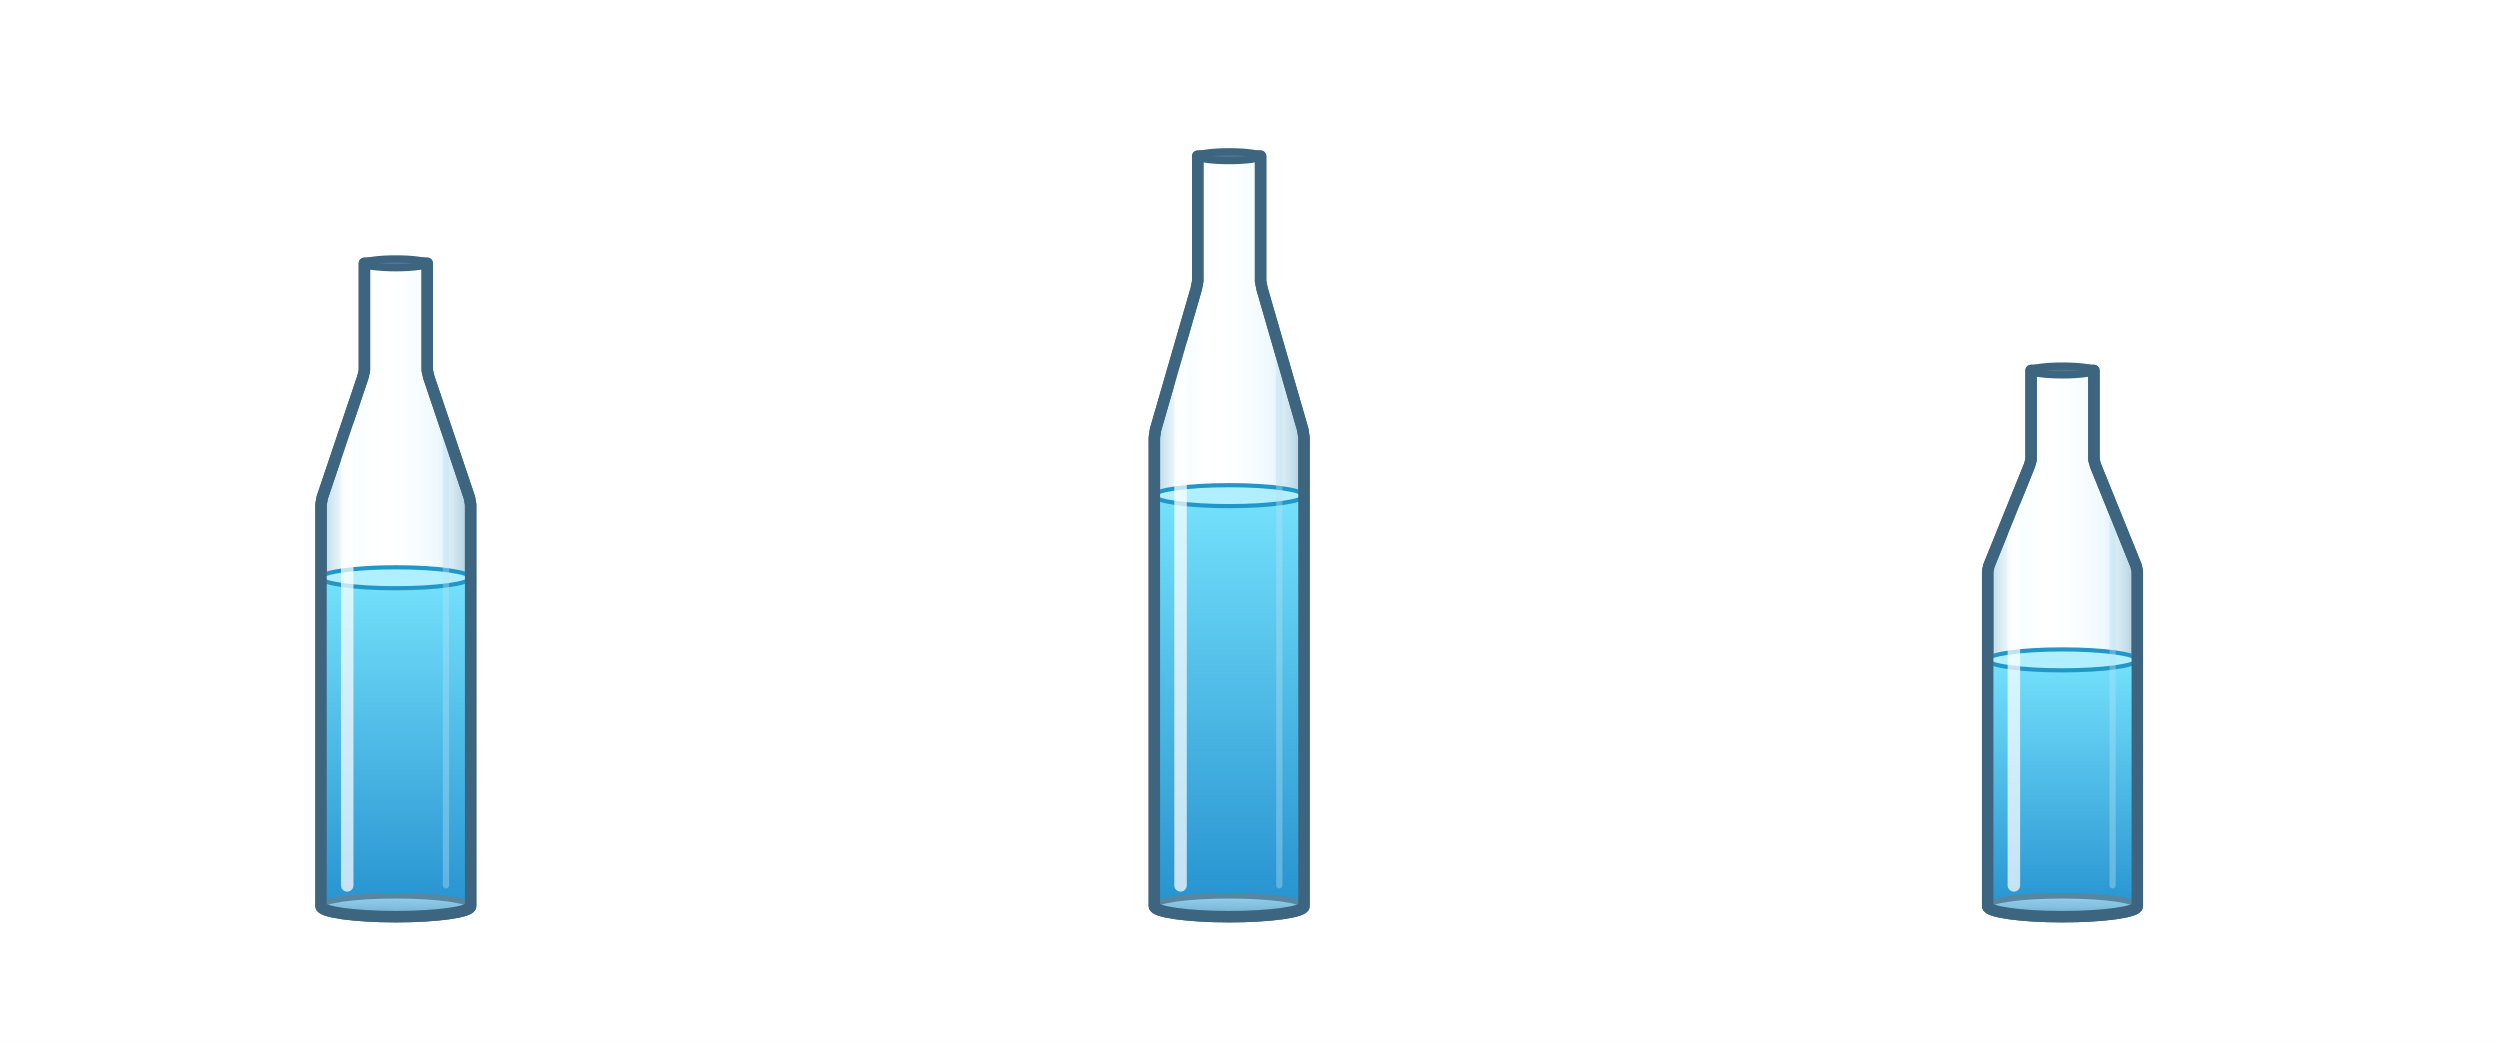
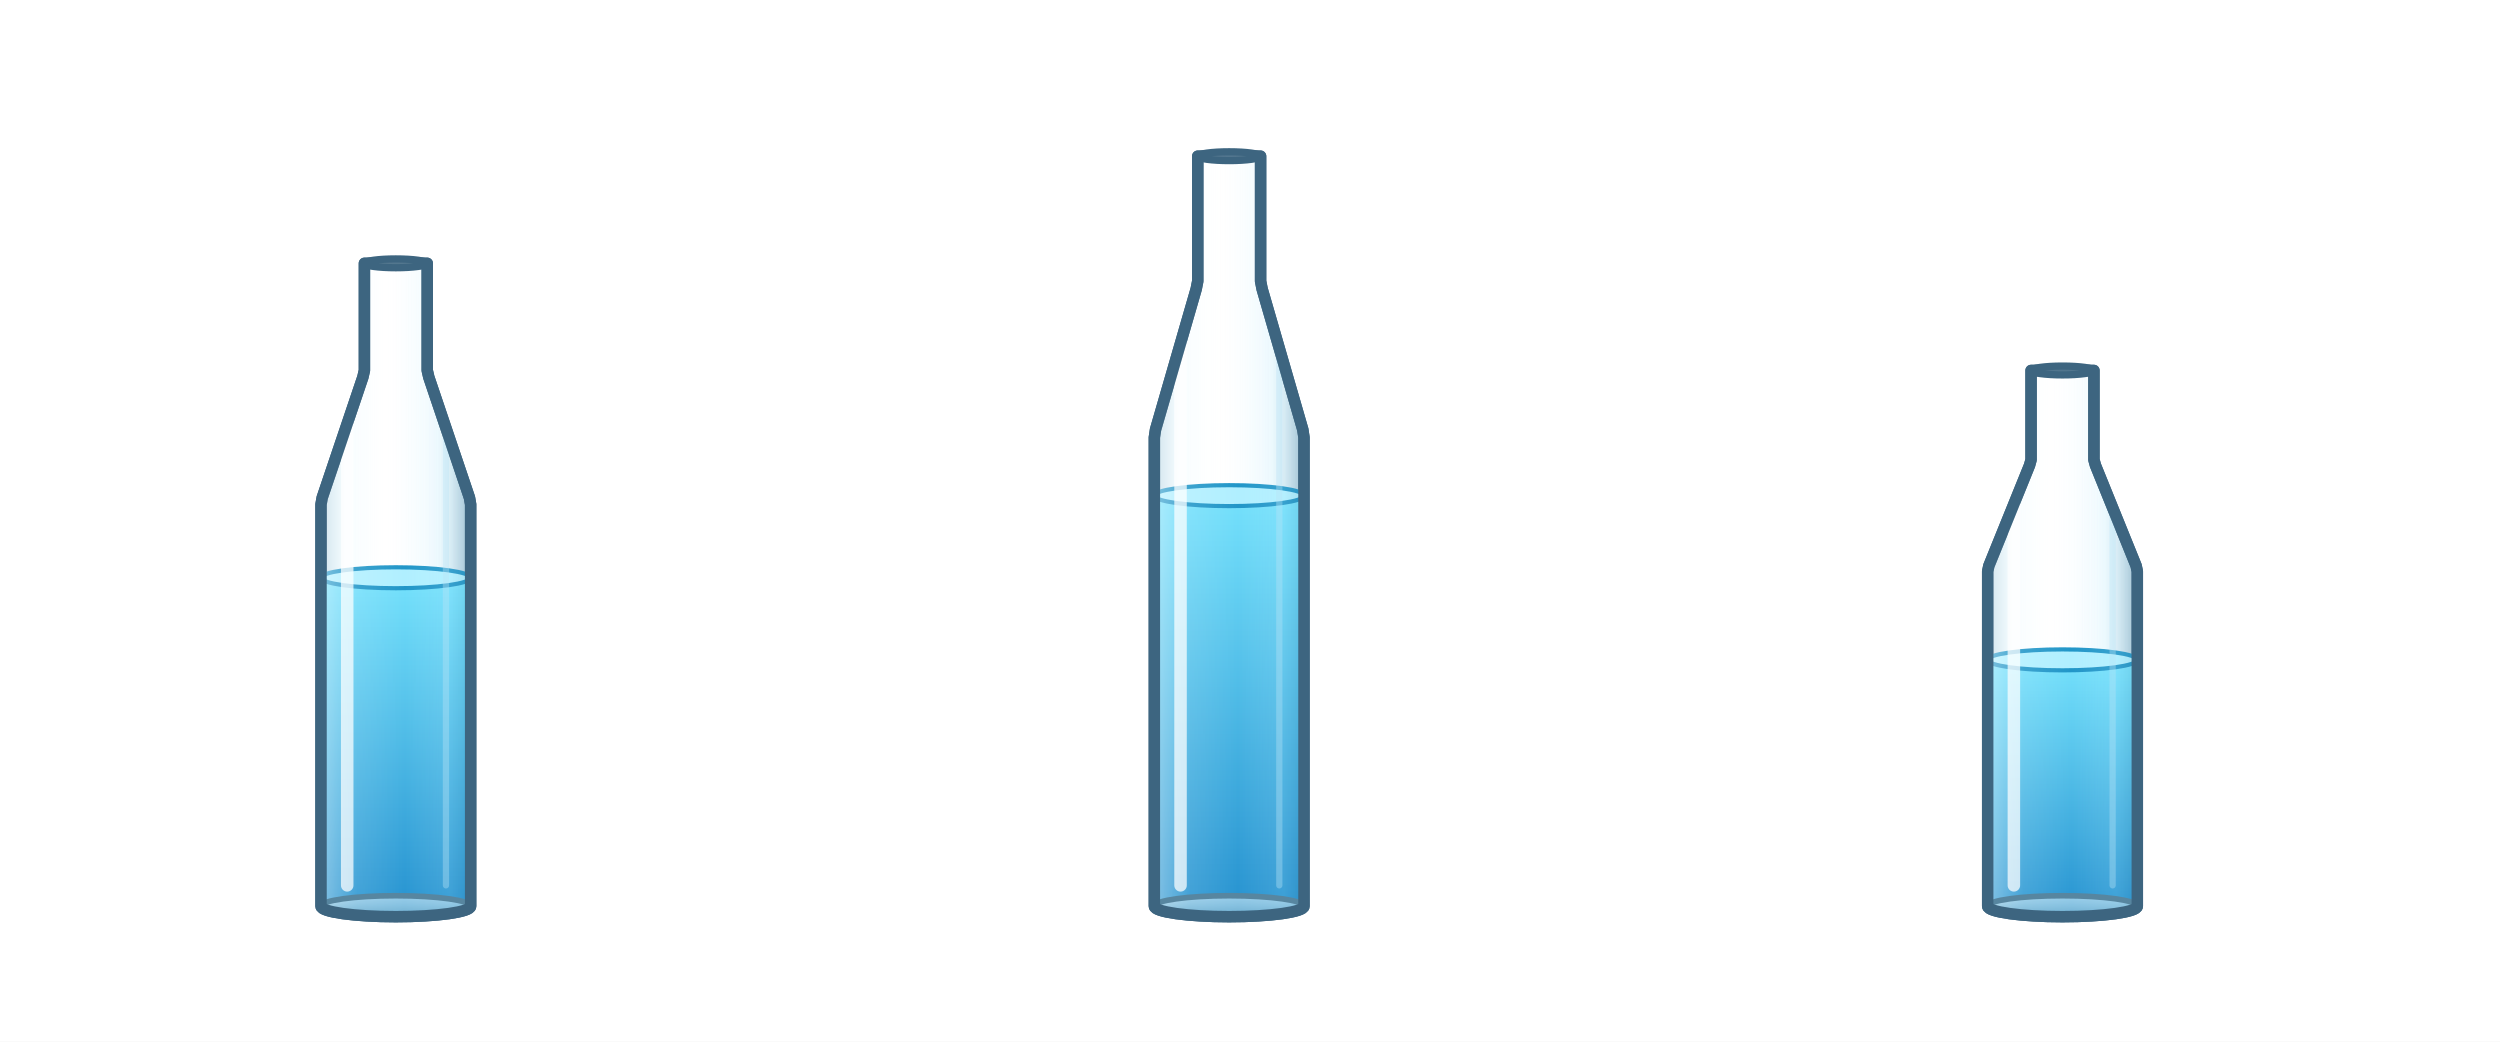
<svg xmlns="http://www.w3.org/2000/svg" width="1200" height="500" viewBox="0 0 1200 500">
  <defs>
    <linearGradient id="glass">
      <stop stop-color="#91bfd5" stop-opacity=".7" />
      <stop offset=".17" stop-color="#eafaff" stop-opacity=".5" />
      <stop offset=".43" stop-color="white" stop-opacity=".12" />
      <stop offset=".78" stop-color="#d8f2fc" stop-opacity=".45" />
      <stop offset="1" stop-color="#8bb9d0" stop-opacity=".75" />
    </linearGradient>
    <linearGradient id="water" x2="0" y2="1">
      <stop stop-color="#74e1fc" />
      <stop offset="1" stop-color="#238fce" />
    </linearGradient>
    <linearGradient id="baseGlass" x2="0" y2="1">
      <stop stop-color="#f1fcff" stop-opacity=".55" />
      <stop offset="1" stop-color="#86b8d0" stop-opacity=".7" />
    </linearGradient>
    <linearGradient id="rim" x2="0" y2="1">
      <stop stop-color="#9cc9dc" stop-opacity=".3" />
      <stop offset=".5" stop-color="white" stop-opacity=".1" />
      <stop offset="1" stop-color="#bce0ed" stop-opacity=".45" />
    </linearGradient>
+     <linearGradient id="brillo">
+       <stop stop-color="white" stop-opacity=".42" />
+       <stop offset=".24" stop-color="white" stop-opacity=".12" />
+       <stop offset=".56" stop-color="white" stop-opacity="0" />
+       <stop offset=".86" stop-color="#d6f5ff" stop-opacity=".12" />
+       <stop offset="1" stop-color="#456f89" stop-opacity=".14" />
+     </linearGradient>
  </defs>
  <rect width="1200" height="500" fill="white" />
  <defs>
    <clipPath id="body0">
      <path d="M154.09,434.973 L154.09,431.758 L154.09,428.544 L154.09,425.33 L154.09,422.115 L154.09,418.901 L154.09,415.687 L154.09,412.473 L154.09,409.258 L154.09,406.044 L154.09,402.83 L154.09,399.615 L154.09,396.401 L154.09,393.187 L154.09,389.973 L154.09,386.758 L154.09,383.544 L154.09,380.33 L154.09,377.115 L154.09,373.901 L154.09,370.687 L154.09,367.473 L154.09,364.258 L154.09,361.044 L154.09,357.83 L154.09,354.615 L154.09,351.401 L154.09,348.187 L154.09,344.973 L154.09,341.758 L154.09,338.544 L154.09,335.33 L154.09,332.115 L154.09,328.901 L154.09,325.687 L154.09,322.473 L154.09,319.258 L154.09,316.044 L154.09,312.83 L154.09,309.615 L154.09,306.401 L154.09,303.187 L154.09,299.973 L154.09,296.758 L154.09,293.544 L154.09,290.33 L154.09,287.115 L154.09,283.901 L154.09,280.687 L154.09,277.473 L154.09,274.258 L154.09,271.044 L154.09,267.83 L154.09,264.615 L154.09,261.401 L154.09,258.187 L154.09,254.973 L154.09,251.758 L154.09,248.544 L154.09,245.33 L154.09,242.115 L154.654,238.901 L155.739,235.687 L156.824,232.473 L157.908,229.258 L158.993,226.044 L160.078,222.83 L161.163,219.615 L162.248,216.401 L163.332,213.187 L164.417,209.973 L165.502,206.758 L166.587,203.544 L167.672,200.33 L168.756,197.115 L169.841,193.901 L170.926,190.687 L172.011,187.473 L173.095,184.258 L174.18,181.044 L174.918,177.83 L174.918,174.615 L174.918,171.401 L174.918,168.187 L174.918,164.973 L174.918,161.758 L174.918,158.544 L174.918,155.33 L174.918,152.115 L174.918,148.901 L174.918,145.687 L174.918,142.473 L174.918,139.258 L174.918,136.044 L174.918,132.83 L174.918,129.615 L174.918,126.401 L205.082,126.401 L205.082,129.615 L205.082,132.83 L205.082,136.044 L205.082,139.258 L205.082,142.473 L205.082,145.687 L205.082,148.901 L205.082,152.115 L205.082,155.33 L205.082,158.544 L205.082,161.758 L205.082,164.973 L205.082,168.187 L205.082,171.401 L205.082,174.615 L205.082,177.83 L205.82,181.044 L206.905,184.258 L207.989,187.473 L209.074,190.687 L210.159,193.901 L211.244,197.115 L212.328,200.33 L213.413,203.544 L214.498,206.758 L215.583,209.973 L216.668,213.187 L217.752,216.401 L218.837,219.615 L219.922,222.83 L221.007,226.044 L222.092,229.258 L223.176,232.473 L224.261,235.687 L225.346,238.901 L225.91,242.115 L225.91,245.33 L225.91,248.544 L225.91,251.758 L225.91,254.973 L225.91,258.187 L225.91,261.401 L225.91,264.615 L225.91,267.83 L225.91,271.044 L225.91,274.258 L225.91,277.473 L225.91,280.687 L225.91,283.901 L225.91,287.115 L225.91,290.33 L225.91,293.544 L225.91,296.758 L225.91,299.973 L225.91,303.187 L225.91,306.401 L225.91,309.615 L225.91,312.83 L225.91,316.044 L225.91,319.258 L225.91,322.473 L225.91,325.687 L225.91,328.901 L225.91,332.115 L225.91,335.33 L225.91,338.544 L225.91,341.758 L225.91,344.973 L225.91,348.187 L225.91,351.401 L225.91,354.615 L225.91,357.83 L225.91,361.044 L225.91,364.258 L225.91,367.473 L225.91,370.687 L225.91,373.901 L225.91,377.115 L225.91,380.33 L225.91,383.544 L225.91,386.758 L225.91,389.973 L225.91,393.187 L225.91,396.401 L225.91,399.615 L225.91,402.83 L225.91,406.044 L225.91,409.258 L225.91,412.473 L225.91,415.687 L225.91,418.901 L225.91,422.115 L225.91,425.33 L225.91,428.544 L225.91,431.758 L225.91,434.973 A35.91,5.027 0 0 1 154.09,434.973 Z" />
    </clipPath>
  </defs>
  <path d="M154.09,434.973 L154.09,431.758 L154.09,428.544 L154.09,425.33 L154.09,422.115 L154.09,418.901 L154.09,415.687 L154.09,412.473 L154.09,409.258 L154.09,406.044 L154.09,402.83 L154.09,399.615 L154.09,396.401 L154.09,393.187 L154.09,389.973 L154.09,386.758 L154.09,383.544 L154.09,380.33 L154.09,377.115 L154.09,373.901 L154.09,370.687 L154.09,367.473 L154.09,364.258 L154.09,361.044 L154.09,357.83 L154.09,354.615 L154.09,351.401 L154.09,348.187 L154.09,344.973 L154.09,341.758 L154.09,338.544 L154.09,335.33 L154.09,332.115 L154.09,328.901 L154.09,325.687 L154.09,322.473 L154.09,319.258 L154.09,316.044 L154.09,312.83 L154.09,309.615 L154.09,306.401 L154.09,303.187 L154.09,299.973 L154.09,296.758 L154.09,293.544 L154.09,290.33 L154.09,287.115 L154.09,283.901 L154.09,280.687 L154.09,277.473 L154.09,274.258 L154.09,271.044 L154.09,267.83 L154.09,264.615 L154.09,261.401 L154.09,258.187 L154.09,254.973 L154.09,251.758 L154.09,248.544 L154.09,245.33 L154.09,242.115 L154.654,238.901 L155.739,235.687 L156.824,232.473 L157.908,229.258 L158.993,226.044 L160.078,222.83 L161.163,219.615 L162.248,216.401 L163.332,213.187 L164.417,209.973 L165.502,206.758 L166.587,203.544 L167.672,200.33 L168.756,197.115 L169.841,193.901 L170.926,190.687 L172.011,187.473 L173.095,184.258 L174.18,181.044 L174.918,177.83 L174.918,174.615 L174.918,171.401 L174.918,168.187 L174.918,164.973 L174.918,161.758 L174.918,158.544 L174.918,155.33 L174.918,152.115 L174.918,148.901 L174.918,145.687 L174.918,142.473 L174.918,139.258 L174.918,136.044 L174.918,132.83 L174.918,129.615 L174.918,126.401 L205.082,126.401 L205.082,129.615 L205.082,132.83 L205.082,136.044 L205.082,139.258 L205.082,142.473 L205.082,145.687 L205.082,148.901 L205.082,152.115 L205.082,155.33 L205.082,158.544 L205.082,161.758 L205.082,164.973 L205.082,168.187 L205.082,171.401 L205.082,174.615 L205.082,177.83 L205.82,181.044 L206.905,184.258 L207.989,187.473 L209.074,190.687 L210.159,193.901 L211.244,197.115 L212.328,200.33 L213.413,203.544 L214.498,206.758 L215.583,209.973 L216.668,213.187 L217.752,216.401 L218.837,219.615 L219.922,222.83 L221.007,226.044 L222.092,229.258 L223.176,232.473 L224.261,235.687 L225.346,238.901 L225.91,242.115 L225.91,245.33 L225.91,248.544 L225.91,251.758 L225.91,254.973 L225.91,258.187 L225.91,261.401 L225.91,264.615 L225.91,267.83 L225.91,271.044 L225.91,274.258 L225.91,277.473 L225.91,280.687 L225.91,283.901 L225.91,287.115 L225.91,290.33 L225.91,293.544 L225.91,296.758 L225.91,299.973 L225.91,303.187 L225.91,306.401 L225.91,309.615 L225.91,312.83 L225.91,316.044 L225.91,319.258 L225.91,322.473 L225.91,325.687 L225.91,328.901 L225.91,332.115 L225.91,335.33 L225.91,338.544 L225.91,341.758 L225.91,344.973 L225.91,348.187 L225.91,351.401 L225.91,354.615 L225.91,357.83 L225.91,361.044 L225.91,364.258 L225.91,367.473 L225.91,370.687 L225.91,373.901 L225.91,377.115 L225.91,380.33 L225.91,383.544 L225.91,386.758 L225.91,389.973 L225.91,393.187 L225.91,396.401 L225.91,399.615 L225.91,402.83 L225.91,406.044 L225.91,409.258 L225.91,412.473 L225.91,415.687 L225.91,418.901 L225.91,422.115 L225.91,425.33 L225.91,428.544 L225.91,431.758 L225.91,434.973 A35.91,5.027 0 0 1 154.09,434.973 Z" fill="url(#glass)" stroke="#3d6580" stroke-width="5.5" stroke-linejoin="round" />
  <g clip-path="url(#body0)">
    <rect x="0" y="277.324" width="400" height="166.677" fill="url(#water)" />
    <ellipse cx="190" cy="277.324" rx="35.91" ry="5.027" fill="#b0efff" stroke="#2196c8" stroke-width="2" />
    <path d="M166.659 138.401 L166.659 424.973" stroke="white" stroke-opacity=".72" stroke-width="6" stroke-linecap="round" />
    <path d="M214.06 140.401 L214.06 424.973" stroke="#b5e3f6" stroke-opacity=".38" stroke-width="3" stroke-linecap="round" />
  </g>
+   <g aria-hidden="true" clip-path="url(#body0)">
+     <rect x="154.09" y="126.401" width="71.82" height="313.599" fill="url(#brillo)" />
+   </g>
+   <path d="M177.633,125.979 A12.669,1.373 0 0 1 202.367,125.979" fill="none" stroke="white" stroke-opacity=".9" stroke-width="2.8" stroke-linecap="round" />
  <ellipse data-base="true" cx="190" cy="434.973" rx="35.91" ry="5.027" fill="url(#baseGlass)" stroke="#5786a0" stroke-width="2.7" />
  <path d="M154.09,434.973 L154.09,431.758 L154.09,428.544 L154.09,425.33 L154.09,422.115 L154.09,418.901 L154.09,415.687 L154.09,412.473 L154.09,409.258 L154.09,406.044 L154.09,402.83 L154.09,399.615 L154.09,396.401 L154.09,393.187 L154.09,389.973 L154.09,386.758 L154.09,383.544 L154.09,380.33 L154.09,377.115 L154.09,373.901 L154.09,370.687 L154.09,367.473 L154.09,364.258 L154.09,361.044 L154.09,357.83 L154.09,354.615 L154.09,351.401 L154.09,348.187 L154.09,344.973 L154.09,341.758 L154.09,338.544 L154.09,335.33 L154.09,332.115 L154.09,328.901 L154.09,325.687 L154.09,322.473 L154.09,319.258 L154.09,316.044 L154.09,312.83 L154.09,309.615 L154.09,306.401 L154.09,303.187 L154.09,299.973 L154.09,296.758 L154.09,293.544 L154.09,290.33 L154.09,287.115 L154.09,283.901 L154.09,280.687 L154.09,277.473 L154.09,274.258 L154.09,271.044 L154.09,267.83 L154.09,264.615 L154.09,261.401 L154.09,258.187 L154.09,254.973 L154.09,251.758 L154.09,248.544 L154.09,245.33 L154.09,242.115 L154.654,238.901 L155.739,235.687 L156.824,232.473 L157.908,229.258 L158.993,226.044 L160.078,222.83 L161.163,219.615 L162.248,216.401 L163.332,213.187 L164.417,209.973 L165.502,206.758 L166.587,203.544 L167.672,200.33 L168.756,197.115 L169.841,193.901 L170.926,190.687 L172.011,187.473 L173.095,184.258 L174.18,181.044 L174.918,177.83 L174.918,174.615 L174.918,171.401 L174.918,168.187 L174.918,164.973 L174.918,161.758 L174.918,158.544 L174.918,155.33 L174.918,152.115 L174.918,148.901 L174.918,145.687 L174.918,142.473 L174.918,139.258 L174.918,136.044 L174.918,132.83 L174.918,129.615 L174.918,126.401 L205.082,126.401 L205.082,129.615 L205.082,132.83 L205.082,136.044 L205.082,139.258 L205.082,142.473 L205.082,145.687 L205.082,148.901 L205.082,152.115 L205.082,155.33 L205.082,158.544 L205.082,161.758 L205.082,164.973 L205.082,168.187 L205.082,171.401 L205.082,174.615 L205.082,177.83 L205.82,181.044 L206.905,184.258 L207.989,187.473 L209.074,190.687 L210.159,193.901 L211.244,197.115 L212.328,200.33 L213.413,203.544 L214.498,206.758 L215.583,209.973 L216.668,213.187 L217.752,216.401 L218.837,219.615 L219.922,222.83 L221.007,226.044 L222.092,229.258 L223.176,232.473 L224.261,235.687 L225.346,238.901 L225.91,242.115 L225.91,245.33 L225.91,248.544 L225.91,251.758 L225.91,254.973 L225.91,258.187 L225.91,261.401 L225.91,264.615 L225.91,267.83 L225.91,271.044 L225.91,274.258 L225.91,277.473 L225.91,280.687 L225.91,283.901 L225.91,287.115 L225.91,290.33 L225.91,293.544 L225.91,296.758 L225.91,299.973 L225.91,303.187 L225.91,306.401 L225.91,309.615 L225.91,312.83 L225.91,316.044 L225.91,319.258 L225.91,322.473 L225.91,325.687 L225.91,328.901 L225.91,332.115 L225.91,335.33 L225.91,338.544 L225.91,341.758 L225.91,344.973 L225.91,348.187 L225.91,351.401 L225.91,354.615 L225.91,357.83 L225.91,361.044 L225.91,364.258 L225.91,367.473 L225.91,370.687 L225.91,373.901 L225.91,377.115 L225.91,380.33 L225.91,383.544 L225.91,386.758 L225.91,389.973 L225.91,393.187 L225.91,396.401 L225.91,399.615 L225.91,402.83 L225.91,406.044 L225.91,409.258 L225.91,412.473 L225.91,415.687 L225.91,418.901 L225.91,422.115 L225.91,425.33 L225.91,428.544 L225.91,431.758 L225.91,434.973 A35.91,5.027 0 0 1 154.09,434.973 Z" fill="none" stroke="#3d6580" stroke-width="5.5" stroke-linejoin="round" />
  <ellipse cx="190" cy="126.401" rx="15.082" ry="2.111" fill="url(#rim)" stroke="#3d6580" stroke-width="3.5" />
  <defs>
    <clipPath id="body1">
      <path d="M554.09,434.973 L554.09,431.223 L554.09,427.473 L554.09,423.723 L554.09,419.973 L554.09,416.223 L554.09,412.473 L554.09,408.723 L554.09,404.973 L554.09,401.223 L554.09,397.473 L554.09,393.723 L554.09,389.973 L554.09,386.223 L554.09,382.473 L554.09,378.723 L554.09,374.973 L554.09,371.223 L554.09,367.473 L554.09,363.723 L554.09,359.973 L554.09,356.223 L554.09,352.473 L554.09,348.723 L554.09,344.973 L554.09,341.223 L554.09,337.473 L554.09,333.723 L554.09,329.973 L554.09,326.223 L554.09,322.473 L554.09,318.723 L554.09,314.973 L554.09,311.223 L554.09,307.473 L554.09,303.723 L554.09,299.973 L554.09,296.223 L554.09,292.473 L554.09,288.723 L554.09,284.973 L554.09,281.223 L554.09,277.473 L554.09,273.723 L554.09,269.973 L554.09,266.223 L554.09,262.473 L554.09,258.723 L554.09,254.973 L554.09,251.223 L554.09,247.473 L554.09,243.723 L554.09,239.973 L554.09,236.223 L554.09,232.473 L554.09,228.723 L554.09,224.973 L554.09,221.223 L554.09,217.473 L554.09,213.723 L554.09,209.973 L554.654,206.223 L555.739,202.473 L556.824,198.723 L557.908,194.973 L558.993,191.223 L560.078,187.473 L561.163,183.723 L562.248,179.973 L563.332,176.223 L564.417,172.473 L565.502,168.723 L566.587,164.973 L567.672,161.223 L568.756,157.473 L569.841,153.723 L570.926,149.973 L572.011,146.223 L573.095,142.473 L574.18,138.723 L574.918,134.973 L574.918,131.223 L574.918,127.473 L574.918,123.723 L574.918,119.973 L574.918,116.223 L574.918,112.473 L574.918,108.723 L574.918,104.973 L574.918,101.223 L574.918,97.473 L574.918,93.723 L574.918,89.973 L574.918,86.223 L574.918,82.473 L574.918,78.723 L574.918,74.973 L605.082,74.973 L605.082,78.723 L605.082,82.473 L605.082,86.223 L605.082,89.973 L605.082,93.723 L605.082,97.473 L605.082,101.223 L605.082,104.973 L605.082,108.723 L605.082,112.473 L605.082,116.223 L605.082,119.973 L605.082,123.723 L605.082,127.473 L605.082,131.223 L605.082,134.973 L605.82,138.723 L606.905,142.473 L607.989,146.223 L609.074,149.973 L610.159,153.723 L611.244,157.473 L612.328,161.223 L613.413,164.973 L614.498,168.723 L615.583,172.473 L616.668,176.223 L617.752,179.973 L618.837,183.723 L619.922,187.473 L621.007,191.223 L622.092,194.973 L623.176,198.723 L624.261,202.473 L625.346,206.223 L625.91,209.973 L625.91,213.723 L625.91,217.473 L625.91,221.223 L625.91,224.973 L625.91,228.723 L625.91,232.473 L625.91,236.223 L625.91,239.973 L625.91,243.723 L625.91,247.473 L625.91,251.223 L625.91,254.973 L625.91,258.723 L625.91,262.473 L625.91,266.223 L625.91,269.973 L625.91,273.723 L625.91,277.473 L625.91,281.223 L625.91,284.973 L625.91,288.723 L625.91,292.473 L625.91,296.223 L625.91,299.973 L625.91,303.723 L625.91,307.473 L625.91,311.223 L625.91,314.973 L625.91,318.723 L625.91,322.473 L625.91,326.223 L625.91,329.973 L625.91,333.723 L625.91,337.473 L625.91,341.223 L625.91,344.973 L625.91,348.723 L625.91,352.473 L625.91,356.223 L625.91,359.973 L625.91,363.723 L625.91,367.473 L625.91,371.223 L625.91,374.973 L625.91,378.723 L625.91,382.473 L625.91,386.223 L625.91,389.973 L625.91,393.723 L625.91,397.473 L625.91,401.223 L625.91,404.973 L625.91,408.723 L625.91,412.473 L625.91,416.223 L625.91,419.973 L625.91,423.723 L625.91,427.473 L625.91,431.223 L625.91,434.973 A35.91,5.027 0 0 1 554.09,434.973 Z" />
    </clipPath>
  </defs>
  <path d="M554.09,434.973 L554.09,431.223 L554.09,427.473 L554.09,423.723 L554.09,419.973 L554.09,416.223 L554.09,412.473 L554.09,408.723 L554.09,404.973 L554.09,401.223 L554.09,397.473 L554.09,393.723 L554.09,389.973 L554.09,386.223 L554.09,382.473 L554.09,378.723 L554.09,374.973 L554.09,371.223 L554.09,367.473 L554.09,363.723 L554.09,359.973 L554.09,356.223 L554.09,352.473 L554.09,348.723 L554.09,344.973 L554.09,341.223 L554.09,337.473 L554.09,333.723 L554.09,329.973 L554.09,326.223 L554.09,322.473 L554.09,318.723 L554.09,314.973 L554.09,311.223 L554.09,307.473 L554.09,303.723 L554.09,299.973 L554.09,296.223 L554.09,292.473 L554.09,288.723 L554.09,284.973 L554.09,281.223 L554.09,277.473 L554.09,273.723 L554.09,269.973 L554.09,266.223 L554.09,262.473 L554.09,258.723 L554.09,254.973 L554.09,251.223 L554.09,247.473 L554.09,243.723 L554.09,239.973 L554.09,236.223 L554.09,232.473 L554.09,228.723 L554.09,224.973 L554.09,221.223 L554.09,217.473 L554.09,213.723 L554.09,209.973 L554.654,206.223 L555.739,202.473 L556.824,198.723 L557.908,194.973 L558.993,191.223 L560.078,187.473 L561.163,183.723 L562.248,179.973 L563.332,176.223 L564.417,172.473 L565.502,168.723 L566.587,164.973 L567.672,161.223 L568.756,157.473 L569.841,153.723 L570.926,149.973 L572.011,146.223 L573.095,142.473 L574.18,138.723 L574.918,134.973 L574.918,131.223 L574.918,127.473 L574.918,123.723 L574.918,119.973 L574.918,116.223 L574.918,112.473 L574.918,108.723 L574.918,104.973 L574.918,101.223 L574.918,97.473 L574.918,93.723 L574.918,89.973 L574.918,86.223 L574.918,82.473 L574.918,78.723 L574.918,74.973 L605.082,74.973 L605.082,78.723 L605.082,82.473 L605.082,86.223 L605.082,89.973 L605.082,93.723 L605.082,97.473 L605.082,101.223 L605.082,104.973 L605.082,108.723 L605.082,112.473 L605.082,116.223 L605.082,119.973 L605.082,123.723 L605.082,127.473 L605.082,131.223 L605.082,134.973 L605.82,138.723 L606.905,142.473 L607.989,146.223 L609.074,149.973 L610.159,153.723 L611.244,157.473 L612.328,161.223 L613.413,164.973 L614.498,168.723 L615.583,172.473 L616.668,176.223 L617.752,179.973 L618.837,183.723 L619.922,187.473 L621.007,191.223 L622.092,194.973 L623.176,198.723 L624.261,202.473 L625.346,206.223 L625.91,209.973 L625.91,213.723 L625.91,217.473 L625.91,221.223 L625.91,224.973 L625.91,228.723 L625.91,232.473 L625.91,236.223 L625.91,239.973 L625.91,243.723 L625.91,247.473 L625.91,251.223 L625.91,254.973 L625.91,258.723 L625.91,262.473 L625.91,266.223 L625.91,269.973 L625.91,273.723 L625.91,277.473 L625.91,281.223 L625.91,284.973 L625.91,288.723 L625.91,292.473 L625.91,296.223 L625.91,299.973 L625.91,303.723 L625.91,307.473 L625.91,311.223 L625.91,314.973 L625.91,318.723 L625.91,322.473 L625.91,326.223 L625.91,329.973 L625.91,333.723 L625.91,337.473 L625.91,341.223 L625.91,344.973 L625.91,348.723 L625.91,352.473 L625.91,356.223 L625.91,359.973 L625.91,363.723 L625.91,367.473 L625.91,371.223 L625.91,374.973 L625.91,378.723 L625.91,382.473 L625.91,386.223 L625.91,389.973 L625.91,393.723 L625.91,397.473 L625.91,401.223 L625.91,404.973 L625.91,408.723 L625.91,412.473 L625.91,416.223 L625.91,419.973 L625.91,423.723 L625.91,427.473 L625.91,431.223 L625.91,434.973 A35.91,5.027 0 0 1 554.09,434.973 Z" fill="url(#glass)" stroke="#3d6580" stroke-width="5.5" stroke-linejoin="round" />
  <g clip-path="url(#body1)">
    <rect x="400" y="237.909" width="400" height="206.091" fill="url(#water)" />
    <ellipse cx="590" cy="237.909" rx="35.91" ry="5.027" fill="#b0efff" stroke="#2196c8" stroke-width="2" />
    <path d="M566.659 86.973 L566.659 424.973" stroke="white" stroke-opacity=".72" stroke-width="6" stroke-linecap="round" />
    <path d="M614.06 88.973 L614.06 424.973" stroke="#b5e3f6" stroke-opacity=".38" stroke-width="3" stroke-linecap="round" />
  </g>
+   <g aria-hidden="true" clip-path="url(#body1)">
+     <rect x="554.09" y="74.973" width="71.82" height="365.027" fill="url(#brillo)" />
+   </g>
+   <path d="M577.633,74.55 A12.669,1.373 0 0 1 602.367,74.55" fill="none" stroke="white" stroke-opacity=".9" stroke-width="2.8" stroke-linecap="round" />
  <ellipse data-base="true" cx="590" cy="434.973" rx="35.91" ry="5.027" fill="url(#baseGlass)" stroke="#5786a0" stroke-width="2.7" />
  <path d="M554.09,434.973 L554.09,431.223 L554.09,427.473 L554.09,423.723 L554.09,419.973 L554.09,416.223 L554.09,412.473 L554.09,408.723 L554.09,404.973 L554.09,401.223 L554.09,397.473 L554.09,393.723 L554.09,389.973 L554.09,386.223 L554.09,382.473 L554.09,378.723 L554.09,374.973 L554.09,371.223 L554.09,367.473 L554.09,363.723 L554.09,359.973 L554.09,356.223 L554.09,352.473 L554.09,348.723 L554.09,344.973 L554.09,341.223 L554.09,337.473 L554.09,333.723 L554.09,329.973 L554.09,326.223 L554.09,322.473 L554.09,318.723 L554.09,314.973 L554.09,311.223 L554.09,307.473 L554.09,303.723 L554.09,299.973 L554.09,296.223 L554.09,292.473 L554.09,288.723 L554.09,284.973 L554.09,281.223 L554.09,277.473 L554.09,273.723 L554.09,269.973 L554.09,266.223 L554.09,262.473 L554.09,258.723 L554.09,254.973 L554.09,251.223 L554.09,247.473 L554.09,243.723 L554.09,239.973 L554.09,236.223 L554.09,232.473 L554.09,228.723 L554.09,224.973 L554.09,221.223 L554.09,217.473 L554.09,213.723 L554.09,209.973 L554.654,206.223 L555.739,202.473 L556.824,198.723 L557.908,194.973 L558.993,191.223 L560.078,187.473 L561.163,183.723 L562.248,179.973 L563.332,176.223 L564.417,172.473 L565.502,168.723 L566.587,164.973 L567.672,161.223 L568.756,157.473 L569.841,153.723 L570.926,149.973 L572.011,146.223 L573.095,142.473 L574.18,138.723 L574.918,134.973 L574.918,131.223 L574.918,127.473 L574.918,123.723 L574.918,119.973 L574.918,116.223 L574.918,112.473 L574.918,108.723 L574.918,104.973 L574.918,101.223 L574.918,97.473 L574.918,93.723 L574.918,89.973 L574.918,86.223 L574.918,82.473 L574.918,78.723 L574.918,74.973 L605.082,74.973 L605.082,78.723 L605.082,82.473 L605.082,86.223 L605.082,89.973 L605.082,93.723 L605.082,97.473 L605.082,101.223 L605.082,104.973 L605.082,108.723 L605.082,112.473 L605.082,116.223 L605.082,119.973 L605.082,123.723 L605.082,127.473 L605.082,131.223 L605.082,134.973 L605.82,138.723 L606.905,142.473 L607.989,146.223 L609.074,149.973 L610.159,153.723 L611.244,157.473 L612.328,161.223 L613.413,164.973 L614.498,168.723 L615.583,172.473 L616.668,176.223 L617.752,179.973 L618.837,183.723 L619.922,187.473 L621.007,191.223 L622.092,194.973 L623.176,198.723 L624.261,202.473 L625.346,206.223 L625.91,209.973 L625.91,213.723 L625.91,217.473 L625.91,221.223 L625.91,224.973 L625.91,228.723 L625.91,232.473 L625.91,236.223 L625.91,239.973 L625.91,243.723 L625.91,247.473 L625.91,251.223 L625.91,254.973 L625.91,258.723 L625.91,262.473 L625.91,266.223 L625.91,269.973 L625.91,273.723 L625.91,277.473 L625.91,281.223 L625.91,284.973 L625.91,288.723 L625.91,292.473 L625.91,296.223 L625.91,299.973 L625.91,303.723 L625.91,307.473 L625.91,311.223 L625.91,314.973 L625.91,318.723 L625.91,322.473 L625.91,326.223 L625.91,329.973 L625.91,333.723 L625.91,337.473 L625.91,341.223 L625.91,344.973 L625.91,348.723 L625.91,352.473 L625.91,356.223 L625.91,359.973 L625.91,363.723 L625.91,367.473 L625.91,371.223 L625.91,374.973 L625.91,378.723 L625.91,382.473 L625.91,386.223 L625.91,389.973 L625.91,393.723 L625.91,397.473 L625.91,401.223 L625.91,404.973 L625.91,408.723 L625.91,412.473 L625.91,416.223 L625.91,419.973 L625.91,423.723 L625.91,427.473 L625.91,431.223 L625.91,434.973 A35.91,5.027 0 0 1 554.09,434.973 Z" fill="none" stroke="#3d6580" stroke-width="5.5" stroke-linejoin="round" />
  <ellipse cx="590" cy="74.973" rx="15.082" ry="2.111" fill="url(#rim)" stroke="#3d6580" stroke-width="3.5" />
  <defs>
    <clipPath id="body2">
      <path d="M954.09,434.973 L954.09,432.294 L954.09,429.615 L954.09,426.937 L954.09,424.258 L954.09,421.58 L954.09,418.901 L954.09,416.223 L954.09,413.544 L954.09,410.865 L954.09,408.187 L954.09,405.508 L954.09,402.83 L954.09,400.151 L954.09,397.473 L954.09,394.794 L954.09,392.115 L954.09,389.437 L954.09,386.758 L954.09,384.08 L954.09,381.401 L954.09,378.723 L954.09,376.044 L954.09,373.365 L954.09,370.687 L954.09,368.008 L954.09,365.33 L954.09,362.651 L954.09,359.973 L954.09,357.294 L954.09,354.615 L954.09,351.937 L954.09,349.258 L954.09,346.58 L954.09,343.901 L954.09,341.223 L954.09,338.544 L954.09,335.865 L954.09,333.187 L954.09,330.508 L954.09,327.83 L954.09,325.151 L954.09,322.473 L954.09,319.794 L954.09,317.115 L954.09,314.437 L954.09,311.758 L954.09,309.08 L954.09,306.401 L954.09,303.723 L954.09,301.044 L954.09,298.365 L954.09,295.687 L954.09,293.008 L954.09,290.33 L954.09,287.651 L954.09,284.973 L954.09,282.294 L954.09,279.615 L954.09,276.937 L954.09,274.258 L954.654,271.58 L955.739,268.901 L956.824,266.223 L957.908,263.544 L958.993,260.865 L960.078,258.187 L961.163,255.508 L962.248,252.83 L963.332,250.151 L964.417,247.473 L965.502,244.794 L966.587,242.115 L967.672,239.437 L968.756,236.758 L969.841,234.08 L970.926,231.401 L972.011,228.723 L973.095,226.044 L974.18,223.365 L974.918,220.687 L974.918,218.008 L974.918,215.33 L974.918,212.651 L974.918,209.973 L974.918,207.294 L974.918,204.615 L974.918,201.937 L974.918,199.258 L974.918,196.58 L974.918,193.901 L974.918,191.223 L974.918,188.544 L974.918,185.865 L974.918,183.187 L974.918,180.508 L974.918,177.83 L1005.082,177.83 L1005.082,180.508 L1005.082,183.187 L1005.082,185.865 L1005.082,188.544 L1005.082,191.223 L1005.082,193.901 L1005.082,196.58 L1005.082,199.258 L1005.082,201.937 L1005.082,204.615 L1005.082,207.294 L1005.082,209.973 L1005.082,212.651 L1005.082,215.33 L1005.082,218.008 L1005.082,220.687 L1005.82,223.365 L1006.905,226.044 L1007.989,228.723 L1009.074,231.401 L1010.159,234.08 L1011.244,236.758 L1012.328,239.437 L1013.413,242.115 L1014.498,244.794 L1015.583,247.473 L1016.668,250.151 L1017.752,252.83 L1018.837,255.508 L1019.922,258.187 L1021.007,260.865 L1022.092,263.544 L1023.176,266.223 L1024.261,268.901 L1025.346,271.58 L1025.91,274.258 L1025.91,276.937 L1025.91,279.615 L1025.91,282.294 L1025.91,284.973 L1025.91,287.651 L1025.91,290.33 L1025.91,293.008 L1025.91,295.687 L1025.91,298.365 L1025.91,301.044 L1025.91,303.723 L1025.91,306.401 L1025.91,309.08 L1025.91,311.758 L1025.91,314.437 L1025.91,317.115 L1025.91,319.794 L1025.91,322.473 L1025.91,325.151 L1025.91,327.83 L1025.91,330.508 L1025.91,333.187 L1025.91,335.865 L1025.91,338.544 L1025.91,341.223 L1025.91,343.901 L1025.91,346.58 L1025.91,349.258 L1025.91,351.937 L1025.91,354.615 L1025.91,357.294 L1025.91,359.973 L1025.91,362.651 L1025.91,365.33 L1025.91,368.008 L1025.91,370.687 L1025.91,373.365 L1025.91,376.044 L1025.91,378.723 L1025.91,381.401 L1025.91,384.08 L1025.91,386.758 L1025.91,389.437 L1025.91,392.115 L1025.91,394.794 L1025.91,397.473 L1025.91,400.151 L1025.91,402.83 L1025.91,405.508 L1025.91,408.187 L1025.91,410.865 L1025.91,413.544 L1025.91,416.223 L1025.91,418.901 L1025.91,421.58 L1025.91,424.258 L1025.91,426.937 L1025.91,429.615 L1025.91,432.294 L1025.91,434.973 A35.91,5.027 0 0 1 954.09,434.973 Z" />
    </clipPath>
  </defs>
  <path d="M954.09,434.973 L954.09,432.294 L954.09,429.615 L954.09,426.937 L954.09,424.258 L954.09,421.58 L954.09,418.901 L954.09,416.223 L954.09,413.544 L954.09,410.865 L954.09,408.187 L954.09,405.508 L954.09,402.83 L954.09,400.151 L954.09,397.473 L954.09,394.794 L954.09,392.115 L954.09,389.437 L954.09,386.758 L954.09,384.08 L954.09,381.401 L954.09,378.723 L954.09,376.044 L954.09,373.365 L954.09,370.687 L954.09,368.008 L954.09,365.33 L954.09,362.651 L954.09,359.973 L954.09,357.294 L954.09,354.615 L954.09,351.937 L954.09,349.258 L954.09,346.58 L954.09,343.901 L954.09,341.223 L954.09,338.544 L954.09,335.865 L954.09,333.187 L954.09,330.508 L954.09,327.83 L954.09,325.151 L954.09,322.473 L954.09,319.794 L954.09,317.115 L954.09,314.437 L954.09,311.758 L954.09,309.08 L954.09,306.401 L954.09,303.723 L954.09,301.044 L954.09,298.365 L954.09,295.687 L954.09,293.008 L954.09,290.33 L954.09,287.651 L954.09,284.973 L954.09,282.294 L954.09,279.615 L954.09,276.937 L954.09,274.258 L954.654,271.58 L955.739,268.901 L956.824,266.223 L957.908,263.544 L958.993,260.865 L960.078,258.187 L961.163,255.508 L962.248,252.83 L963.332,250.151 L964.417,247.473 L965.502,244.794 L966.587,242.115 L967.672,239.437 L968.756,236.758 L969.841,234.08 L970.926,231.401 L972.011,228.723 L973.095,226.044 L974.18,223.365 L974.918,220.687 L974.918,218.008 L974.918,215.33 L974.918,212.651 L974.918,209.973 L974.918,207.294 L974.918,204.615 L974.918,201.937 L974.918,199.258 L974.918,196.58 L974.918,193.901 L974.918,191.223 L974.918,188.544 L974.918,185.865 L974.918,183.187 L974.918,180.508 L974.918,177.83 L1005.082,177.83 L1005.082,180.508 L1005.082,183.187 L1005.082,185.865 L1005.082,188.544 L1005.082,191.223 L1005.082,193.901 L1005.082,196.58 L1005.082,199.258 L1005.082,201.937 L1005.082,204.615 L1005.082,207.294 L1005.082,209.973 L1005.082,212.651 L1005.082,215.33 L1005.082,218.008 L1005.082,220.687 L1005.82,223.365 L1006.905,226.044 L1007.989,228.723 L1009.074,231.401 L1010.159,234.08 L1011.244,236.758 L1012.328,239.437 L1013.413,242.115 L1014.498,244.794 L1015.583,247.473 L1016.668,250.151 L1017.752,252.83 L1018.837,255.508 L1019.922,258.187 L1021.007,260.865 L1022.092,263.544 L1023.176,266.223 L1024.261,268.901 L1025.346,271.58 L1025.91,274.258 L1025.91,276.937 L1025.91,279.615 L1025.91,282.294 L1025.91,284.973 L1025.91,287.651 L1025.91,290.33 L1025.91,293.008 L1025.91,295.687 L1025.91,298.365 L1025.91,301.044 L1025.91,303.723 L1025.91,306.401 L1025.91,309.08 L1025.91,311.758 L1025.91,314.437 L1025.91,317.115 L1025.91,319.794 L1025.91,322.473 L1025.91,325.151 L1025.91,327.83 L1025.91,330.508 L1025.91,333.187 L1025.91,335.865 L1025.91,338.544 L1025.91,341.223 L1025.91,343.901 L1025.91,346.58 L1025.91,349.258 L1025.91,351.937 L1025.91,354.615 L1025.91,357.294 L1025.91,359.973 L1025.91,362.651 L1025.91,365.33 L1025.91,368.008 L1025.91,370.687 L1025.91,373.365 L1025.91,376.044 L1025.91,378.723 L1025.91,381.401 L1025.91,384.08 L1025.91,386.758 L1025.91,389.437 L1025.91,392.115 L1025.91,394.794 L1025.91,397.473 L1025.91,400.151 L1025.91,402.83 L1025.91,405.508 L1025.91,408.187 L1025.91,410.865 L1025.91,413.544 L1025.91,416.223 L1025.91,418.901 L1025.91,421.58 L1025.91,424.258 L1025.91,426.937 L1025.91,429.615 L1025.91,432.294 L1025.91,434.973 A35.91,5.027 0 0 1 954.09,434.973 Z" fill="url(#glass)" stroke="#3d6580" stroke-width="5.5" stroke-linejoin="round" />
  <g clip-path="url(#body2)">
    <rect x="800" y="316.738" width="400" height="127.262" fill="url(#water)" />
    <ellipse cx="990" cy="316.738" rx="35.91" ry="5.027" fill="#b0efff" stroke="#2196c8" stroke-width="2" />
    <path d="M966.659 189.83 L966.659 424.973" stroke="white" stroke-opacity=".72" stroke-width="6" stroke-linecap="round" />
    <path d="M1014.06 191.83 L1014.06 424.973" stroke="#b5e3f6" stroke-opacity=".38" stroke-width="3" stroke-linecap="round" />
  </g>
+   <g aria-hidden="true" clip-path="url(#body2)">
+     <rect x="954.09" y="177.83" width="71.82" height="262.17" fill="url(#brillo)" />
+   </g>
+   <path d="M977.633,177.407 A12.669,1.373 0 0 1 1002.367,177.407" fill="none" stroke="white" stroke-opacity=".9" stroke-width="2.8" stroke-linecap="round" />
  <ellipse data-base="true" cx="990" cy="434.973" rx="35.91" ry="5.027" fill="url(#baseGlass)" stroke="#5786a0" stroke-width="2.7" />
  <path d="M954.09,434.973 L954.09,432.294 L954.09,429.615 L954.09,426.937 L954.09,424.258 L954.09,421.58 L954.09,418.901 L954.09,416.223 L954.09,413.544 L954.09,410.865 L954.09,408.187 L954.09,405.508 L954.09,402.83 L954.09,400.151 L954.09,397.473 L954.09,394.794 L954.09,392.115 L954.09,389.437 L954.09,386.758 L954.09,384.08 L954.09,381.401 L954.09,378.723 L954.09,376.044 L954.09,373.365 L954.09,370.687 L954.09,368.008 L954.09,365.33 L954.09,362.651 L954.09,359.973 L954.09,357.294 L954.09,354.615 L954.09,351.937 L954.09,349.258 L954.09,346.58 L954.09,343.901 L954.09,341.223 L954.09,338.544 L954.09,335.865 L954.09,333.187 L954.09,330.508 L954.09,327.83 L954.09,325.151 L954.09,322.473 L954.09,319.794 L954.09,317.115 L954.09,314.437 L954.09,311.758 L954.09,309.08 L954.09,306.401 L954.09,303.723 L954.09,301.044 L954.09,298.365 L954.09,295.687 L954.09,293.008 L954.09,290.33 L954.09,287.651 L954.09,284.973 L954.09,282.294 L954.09,279.615 L954.09,276.937 L954.09,274.258 L954.654,271.58 L955.739,268.901 L956.824,266.223 L957.908,263.544 L958.993,260.865 L960.078,258.187 L961.163,255.508 L962.248,252.83 L963.332,250.151 L964.417,247.473 L965.502,244.794 L966.587,242.115 L967.672,239.437 L968.756,236.758 L969.841,234.08 L970.926,231.401 L972.011,228.723 L973.095,226.044 L974.18,223.365 L974.918,220.687 L974.918,218.008 L974.918,215.33 L974.918,212.651 L974.918,209.973 L974.918,207.294 L974.918,204.615 L974.918,201.937 L974.918,199.258 L974.918,196.58 L974.918,193.901 L974.918,191.223 L974.918,188.544 L974.918,185.865 L974.918,183.187 L974.918,180.508 L974.918,177.83 L1005.082,177.83 L1005.082,180.508 L1005.082,183.187 L1005.082,185.865 L1005.082,188.544 L1005.082,191.223 L1005.082,193.901 L1005.082,196.58 L1005.082,199.258 L1005.082,201.937 L1005.082,204.615 L1005.082,207.294 L1005.082,209.973 L1005.082,212.651 L1005.082,215.33 L1005.082,218.008 L1005.082,220.687 L1005.82,223.365 L1006.905,226.044 L1007.989,228.723 L1009.074,231.401 L1010.159,234.08 L1011.244,236.758 L1012.328,239.437 L1013.413,242.115 L1014.498,244.794 L1015.583,247.473 L1016.668,250.151 L1017.752,252.83 L1018.837,255.508 L1019.922,258.187 L1021.007,260.865 L1022.092,263.544 L1023.176,266.223 L1024.261,268.901 L1025.346,271.58 L1025.91,274.258 L1025.91,276.937 L1025.91,279.615 L1025.91,282.294 L1025.91,284.973 L1025.91,287.651 L1025.91,290.33 L1025.91,293.008 L1025.91,295.687 L1025.91,298.365 L1025.91,301.044 L1025.91,303.723 L1025.91,306.401 L1025.91,309.08 L1025.91,311.758 L1025.91,314.437 L1025.91,317.115 L1025.91,319.794 L1025.91,322.473 L1025.91,325.151 L1025.91,327.83 L1025.91,330.508 L1025.91,333.187 L1025.91,335.865 L1025.91,338.544 L1025.91,341.223 L1025.91,343.901 L1025.91,346.58 L1025.91,349.258 L1025.91,351.937 L1025.91,354.615 L1025.91,357.294 L1025.91,359.973 L1025.91,362.651 L1025.91,365.33 L1025.91,368.008 L1025.91,370.687 L1025.91,373.365 L1025.91,376.044 L1025.91,378.723 L1025.91,381.401 L1025.91,384.08 L1025.91,386.758 L1025.91,389.437 L1025.91,392.115 L1025.91,394.794 L1025.91,397.473 L1025.91,400.151 L1025.91,402.83 L1025.91,405.508 L1025.91,408.187 L1025.91,410.865 L1025.91,413.544 L1025.91,416.223 L1025.91,418.901 L1025.91,421.58 L1025.91,424.258 L1025.91,426.937 L1025.91,429.615 L1025.91,432.294 L1025.91,434.973 A35.91,5.027 0 0 1 954.09,434.973 Z" fill="none" stroke="#3d6580" stroke-width="5.5" stroke-linejoin="round" />
  <ellipse cx="990" cy="177.83" rx="15.082" ry="2.111" fill="url(#rim)" stroke="#3d6580" stroke-width="3.5" />
</svg>
